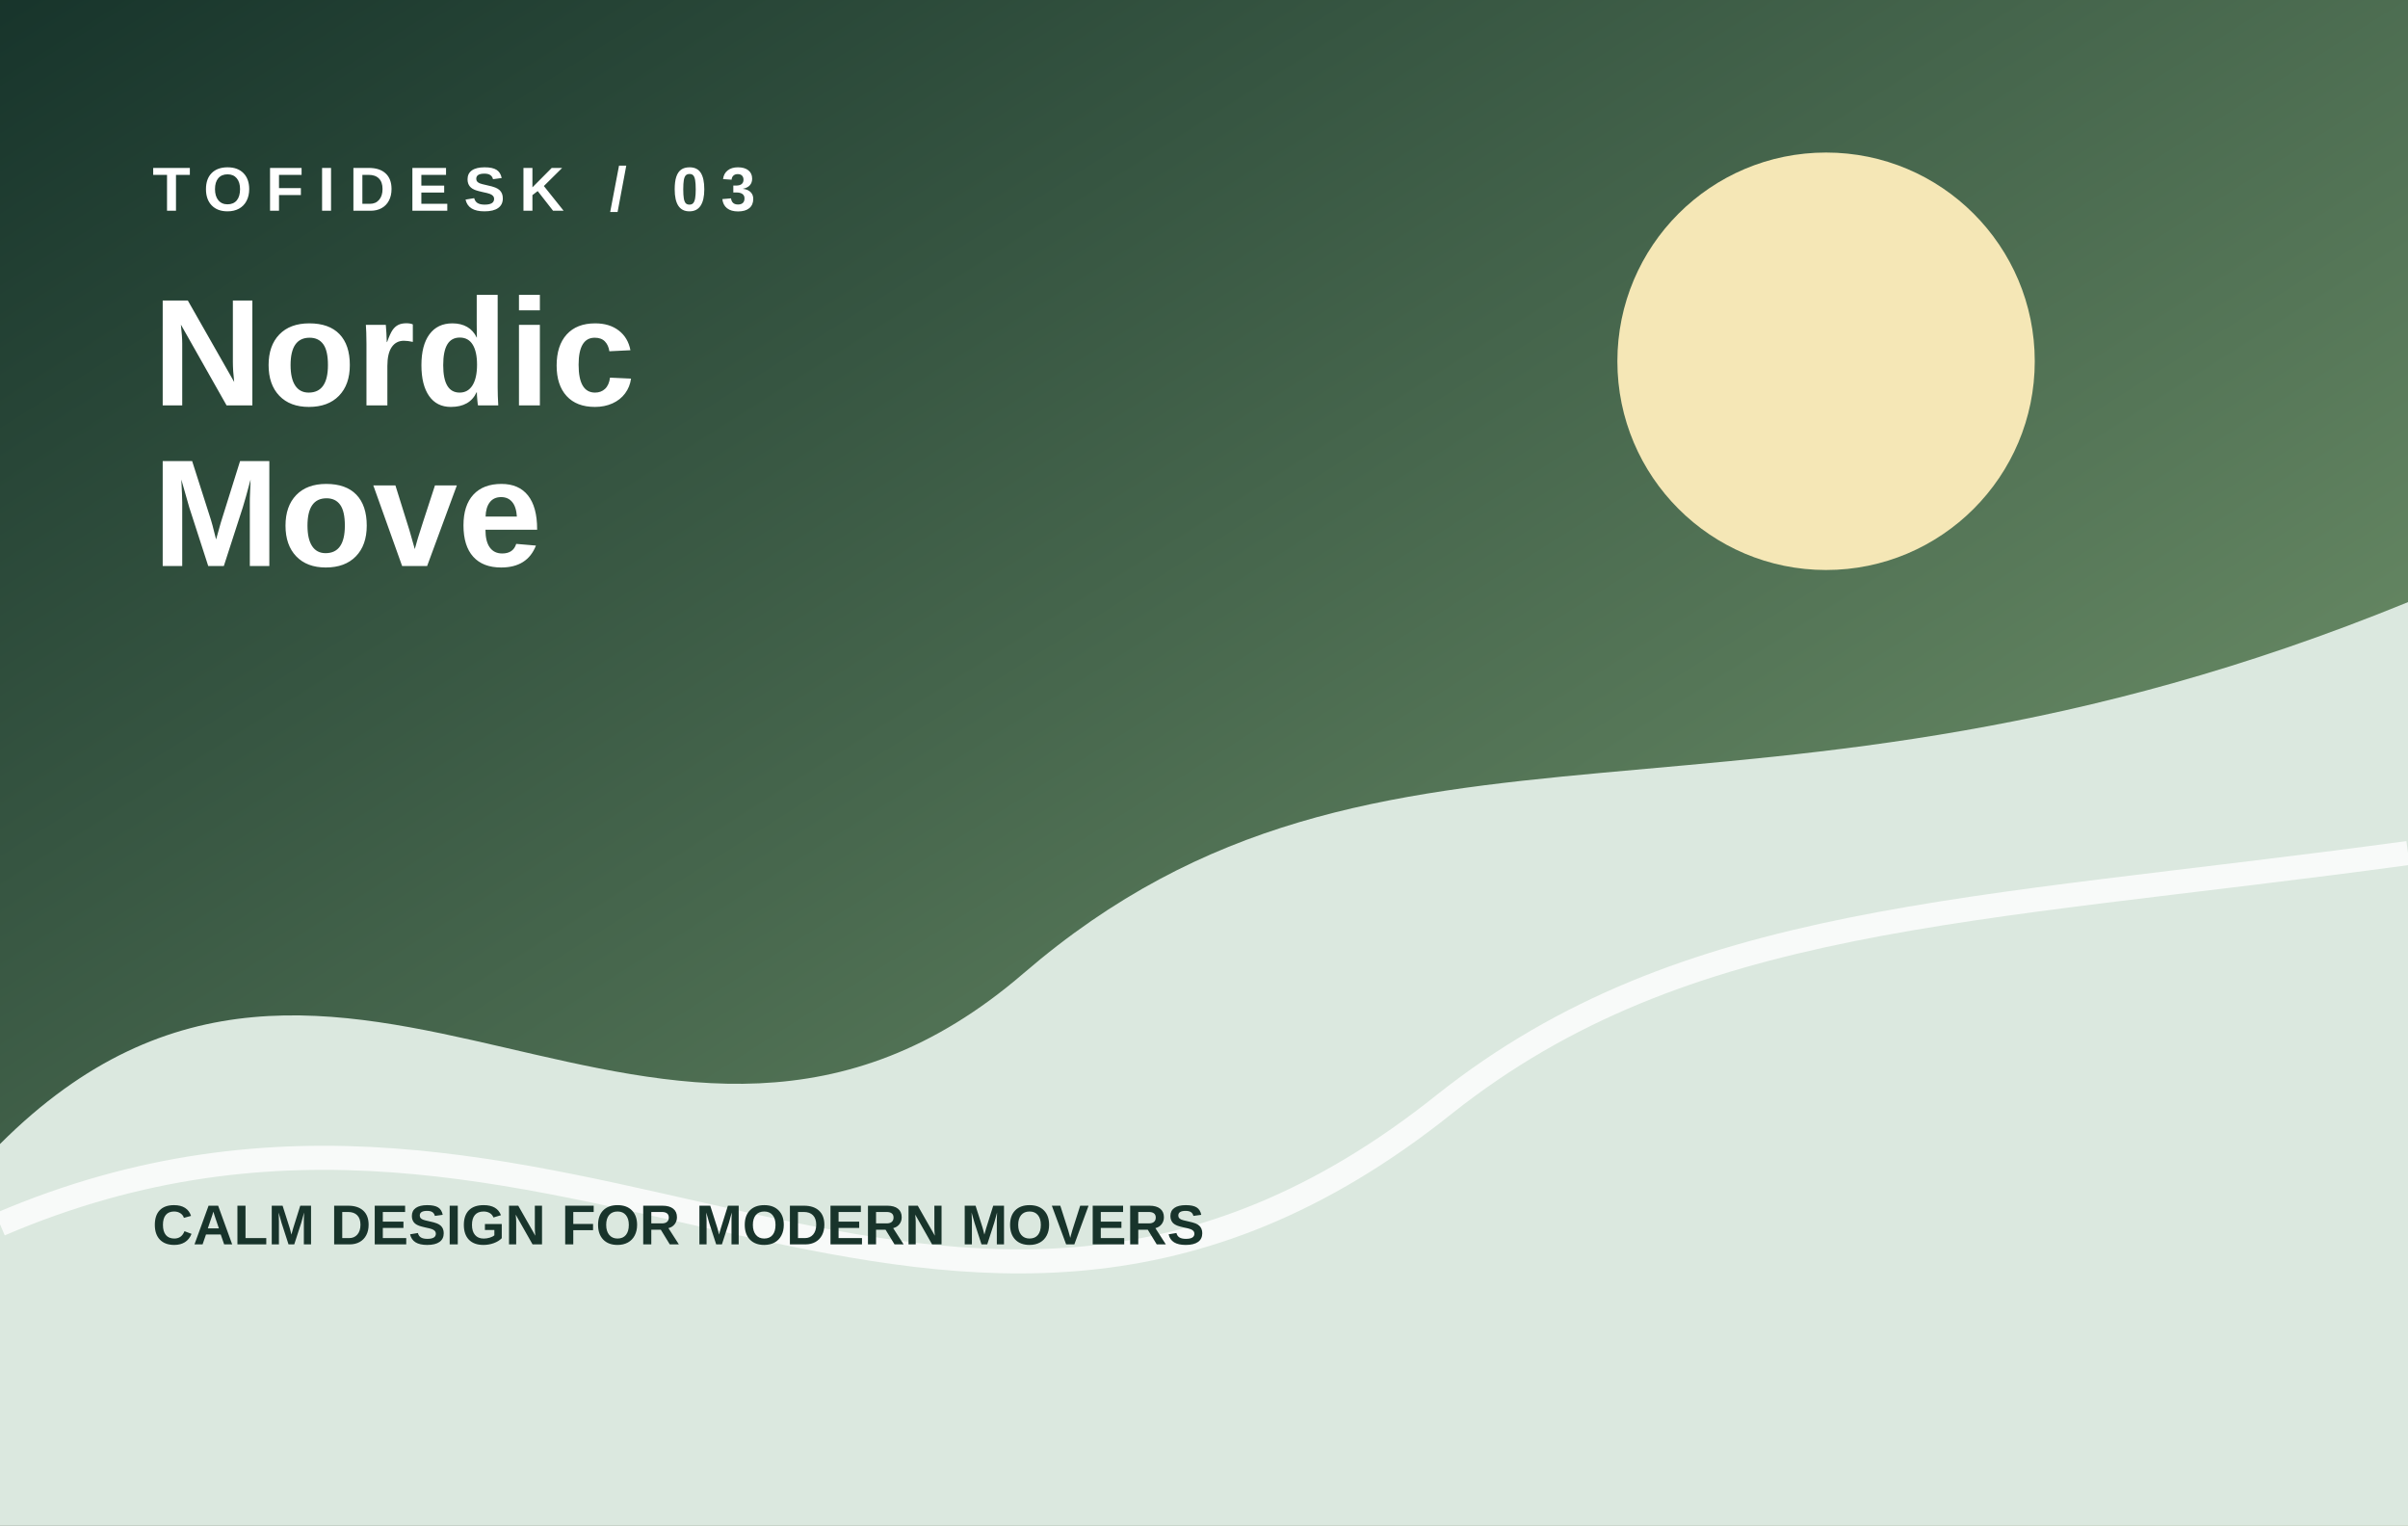
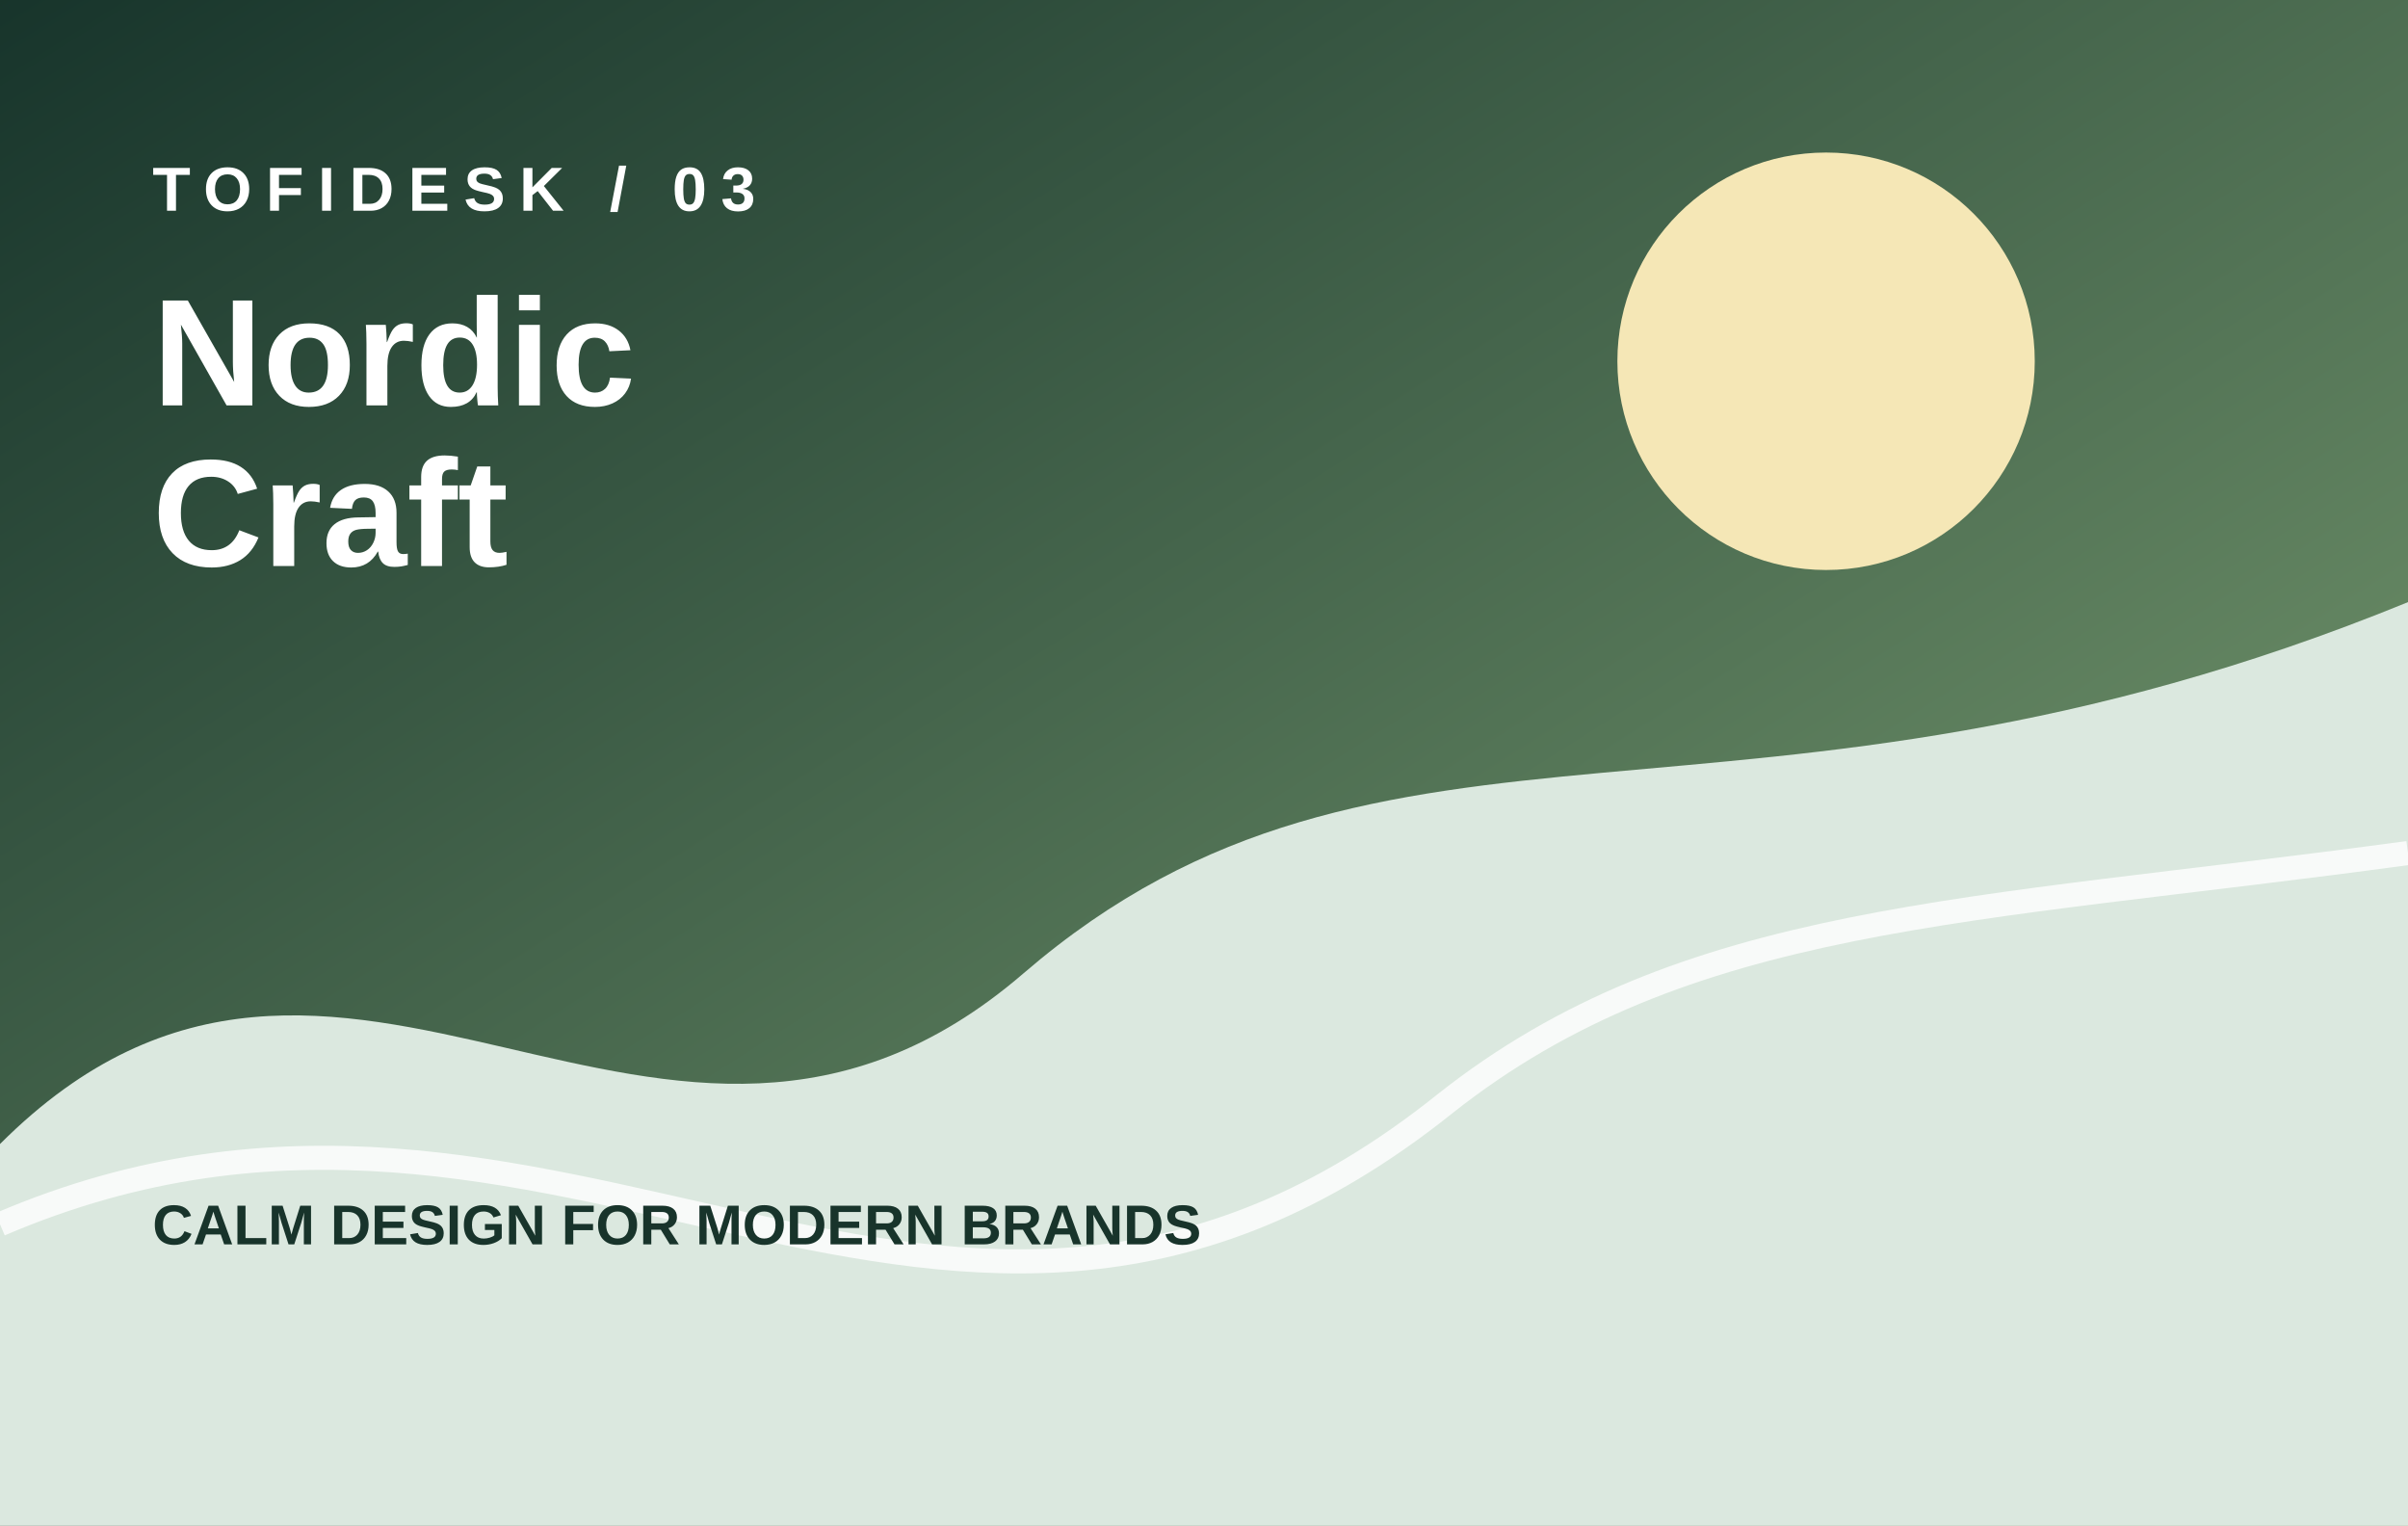
<svg xmlns="http://www.w3.org/2000/svg" viewBox="0 0 1200 760">
  <defs>
    <linearGradient id="a" x1="0" y1="0" x2="1" y2="1">
      <stop stop-color="#17342b" />
      <stop offset="1" stop-color="#83a778" />
    </linearGradient>
  </defs>
  <rect width="1200" height="760" fill="url(#a)" />
  <circle cx="910" cy="180" r="104" fill="#f5e7b6" />
  <path d="M0 570C170 400 330 640 510 485s360-50 690-185V760H0Z" fill="#dbe8df" />
  <path d="M0 610c280-120 470 140 720-60 120-95 260-95 480-125" fill="none" stroke="#fff" stroke-width="12" opacity=".8" />
  <text x="76" y="105" fill="white" font-family="Arial" font-size="31" font-weight="700" letter-spacing="7">TOFIDESK / 03</text>
  <text x="76" y="202" fill="white" font-family="Arial" font-size="76" font-weight="800">Nordic</text>
-   <text x="76" y="282" fill="white" font-family="Arial" font-size="76" font-weight="800">Move</text>
-   <text x="76" y="620" fill="#18342b" font-family="Arial" font-size="28" font-weight="700">CALM DESIGN FOR MODERN MOVERS</text>
+   <text x="76" y="282" fill="white" font-family="Arial" font-size="76" font-weight="800">Craft</text>
+   <text x="76" y="620" fill="#18342b" font-family="Arial" font-size="28" font-weight="700">CALM DESIGN FOR MODERN BRANDS</text>
</svg>
